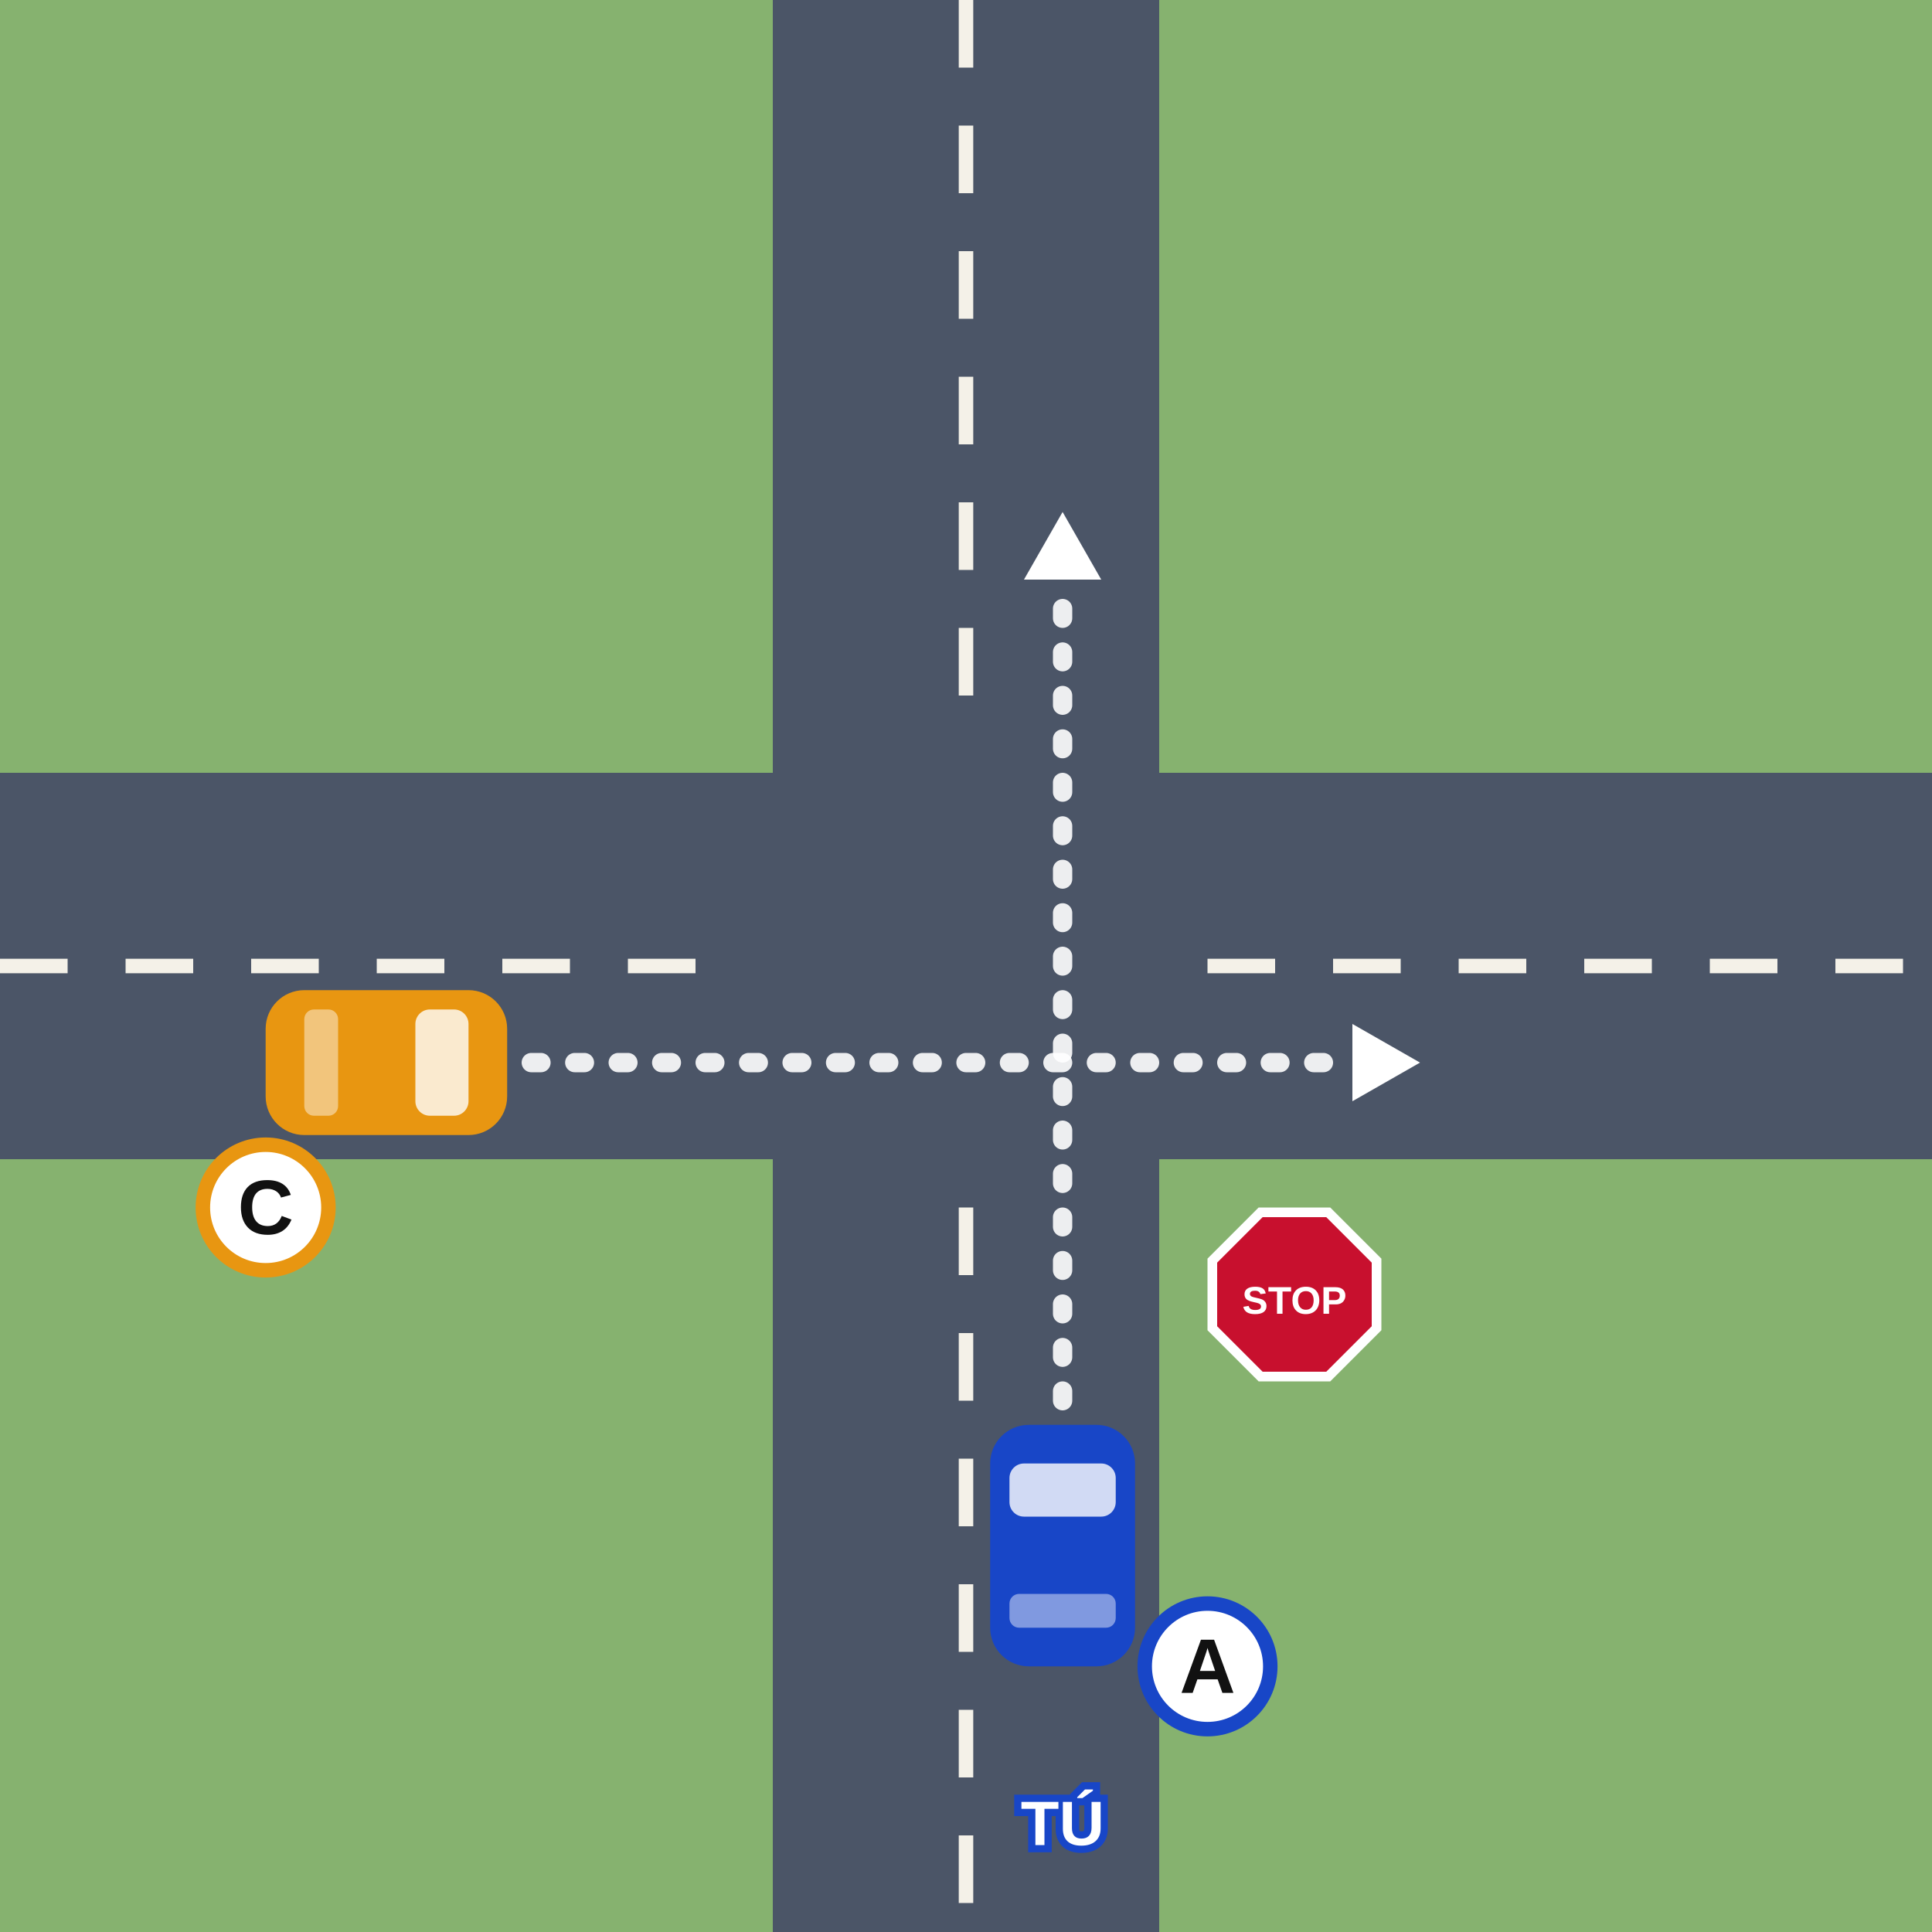
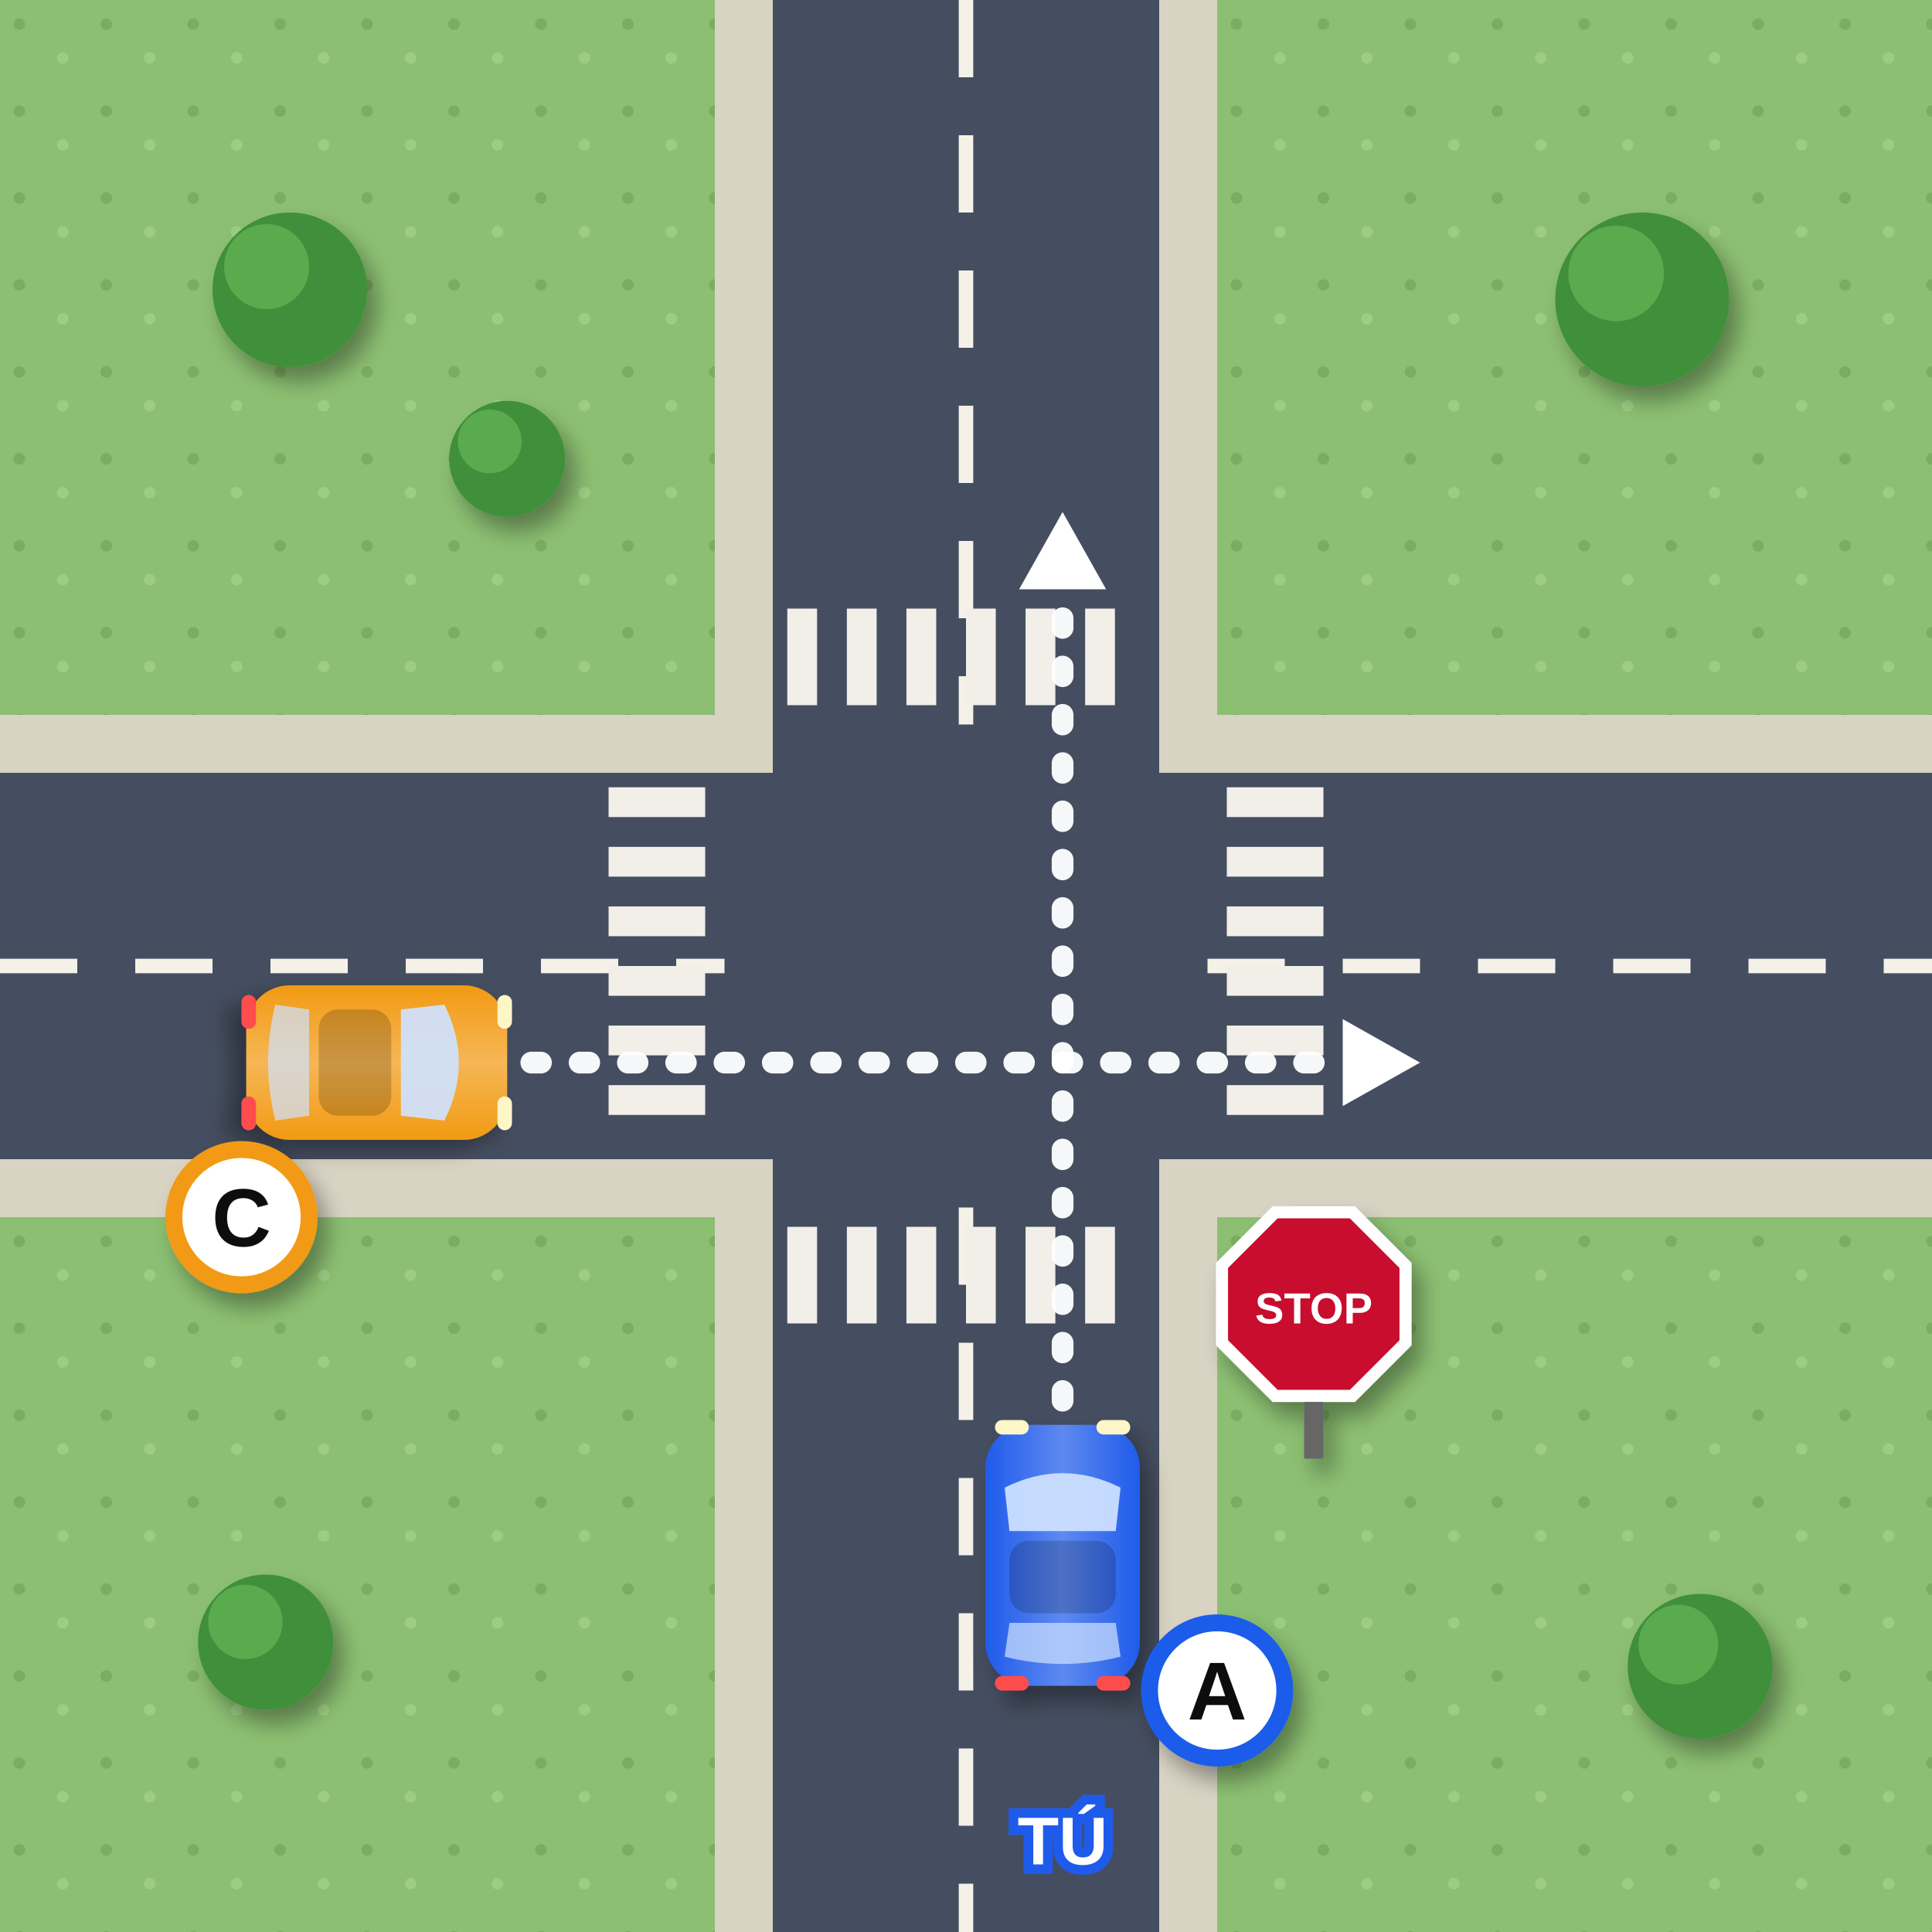
<svg xmlns="http://www.w3.org/2000/svg" viewBox="0 0 400 400" width="400" height="400">
-   <rect width="400" height="400" fill="#86b26f" />
-   <rect x="160" y="0" width="80" height="400" fill="#4b5567" />
-   <rect x="0" y="160" width="400" height="80" fill="#4b5567" />
-   <path d="M200 0V150M200 250V400M0 200H150M250 200H400" stroke="#f4f1e8" stroke-width="3" stroke-dasharray="14 12" />
-   <path d="M220 290V120" fill="none" stroke="#fff" stroke-width="4" stroke-dasharray="2 7" stroke-linecap="round" opacity=".9" />
-   <path transform="translate(220 115) rotate(0)" d="M0 -9 8 5H-8Z" fill="#fff" />
-   <path d="M110 220H280" fill="none" stroke="#fff" stroke-width="4" stroke-dasharray="2 7" stroke-linecap="round" opacity=".9" />
-   <path transform="translate(285 220) rotate(90)" d="M0 -9 8 5H-8Z" fill="#fff" />
-   <g transform="translate(220 320) rotate(0)">
-     <rect x="-15" y="-25" width="30" height="50" rx="8" fill="#1846c7" />
-     <rect x="-11" y="-17" width="22" height="11" rx="3" fill="rgba(255,255,255,.8)" />
-     <rect x="-11" y="10" width="22" height="7" rx="2" fill="rgba(255,255,255,.45)" />
+   <defs>
+     <filter id="sombra" x="-30%" y="-30%" width="160%" height="160%">
+       <feDropShadow dx="2" dy="3" stdDeviation="2.2" flood-color="#000" flood-opacity=".35" />
+     </filter>
+     <linearGradient id="brillo" x1="0" y1="0" x2="1" y2="0">
+       <stop offset="0" stop-color="#fff" stop-opacity=".0" />
+       <stop offset=".5" stop-color="#fff" stop-opacity=".28" />
+       <stop offset="1" stop-color="#fff" stop-opacity="0" />
+     </linearGradient>
+     <pattern id="cesped" width="18" height="18" patternUnits="userSpaceOnUse">
+       <rect width="18" height="18" fill="#8cbf72" />
+       <circle cx="4" cy="5" r="1.2" fill="#7aad60" />
+       <circle cx="13" cy="12" r="1.2" fill="#9ccd82" />
+     </pattern>
+   </defs>
+   <rect width="400" height="400" fill="url(#cesped)" />
+   <g filter="url(#sombra)">
+     <circle cx="60" cy="60" r="16" fill="#3f8f3a" />
+     <circle cx="55.2" cy="55.2" r="8.8" fill="#5aab4d" />
  </g>
-   <circle cx="250" cy="345" r="13" fill="#fff" stroke="#1846c7" stroke-width="3" />
-   <text x="250" y="350.5" font-family="Arial, sans-serif" font-weight="800" font-size="16" text-anchor="middle" fill="#111">A</text>
-   <g transform="translate(80 220) rotate(90)">
-     <rect x="-15" y="-25" width="30" height="50" rx="8" fill="#e89611" />
-     <rect x="-11" y="-17" width="22" height="11" rx="3" fill="rgba(255,255,255,.8)" />
-     <rect x="-11" y="10" width="22" height="7" rx="2" fill="rgba(255,255,255,.45)" />
+   <g filter="url(#sombra)">
+     <circle cx="105" cy="95" r="12" fill="#3f8f3a" />
+     <circle cx="101.4" cy="91.4" r="6.6" fill="#5aab4d" />
  </g>
-   <circle cx="55" cy="250" r="13" fill="#fff" stroke="#e89611" stroke-width="3" />
-   <text x="55" y="255.5" font-family="Arial, sans-serif" font-weight="800" font-size="16" text-anchor="middle" fill="#111">C</text>
-   <g transform="translate(268 268)">
-     <path d="M-7 -17h14l10 10v14l-10 10h-14l-10-10v-14Z" fill="#c8102e" stroke="#fff" stroke-width="2" />
-     <text y="4" font-family="Arial" font-weight="800" font-size="8" text-anchor="middle" fill="#fff">STOP</text>
+   <g filter="url(#sombra)">
+     <circle cx="340" cy="62" r="18" fill="#3f8f3a" />
+     <circle cx="334.6" cy="56.6" r="9.9" fill="#5aab4d" />
  </g>
-   <text x="220" y="382" font-family="Arial" font-weight="800" font-size="13" text-anchor="middle" fill="#fff" stroke="#1846c7" stroke-width="3" paint-order="stroke">TÚ</text>
+   <g filter="url(#sombra)">
+     <circle cx="352" cy="345" r="15" fill="#3f8f3a" />
+     <circle cx="347.5" cy="340.5" r="8.25" fill="#5aab4d" />
+   </g>
+   <g filter="url(#sombra)">
+     <circle cx="55" cy="340" r="14" fill="#3f8f3a" />
+     <circle cx="50.8" cy="335.8" r="7.7" fill="#5aab4d" />
+   </g>
+   <rect x="148" y="0" width="104" height="400" fill="#d9d3c4" />
+   <rect x="0" y="148" width="400" height="104" fill="#d9d3c4" />
+   <rect x="160" y="0" width="80" height="400" fill="#454e60" />
+   <rect x="0" y="160" width="400" height="80" fill="#454e60" />
+   <path d="M200 0V150M200 250V400M0 200H150M250 200H400" stroke="#f4f1e8" stroke-width="3" stroke-dasharray="16 12" />
+   <rect x="163" y="254" width="6.167" height="20" fill="#f1efe8" />
+   <rect x="175.333" y="254" width="6.167" height="20" fill="#f1efe8" />
+   <rect x="187.667" y="254" width="6.167" height="20" fill="#f1efe8" />
+   <rect x="200" y="254" width="6.167" height="20" fill="#f1efe8" />
+   <rect x="212.333" y="254" width="6.167" height="20" fill="#f1efe8" />
+   <rect x="224.667" y="254" width="6.167" height="20" fill="#f1efe8" />
+   <rect x="163" y="126" width="6.167" height="20" fill="#f1efe8" />
+   <rect x="175.333" y="126" width="6.167" height="20" fill="#f1efe8" />
+   <rect x="187.667" y="126" width="6.167" height="20" fill="#f1efe8" />
+   <rect x="200" y="126" width="6.167" height="20" fill="#f1efe8" />
+   <rect x="212.333" y="126" width="6.167" height="20" fill="#f1efe8" />
+   <rect x="224.667" y="126" width="6.167" height="20" fill="#f1efe8" />
+   <rect x="126" y="163" width="20" height="6.167" fill="#f1efe8" />
+   <rect x="126" y="175.333" width="20" height="6.167" fill="#f1efe8" />
+   <rect x="126" y="187.667" width="20" height="6.167" fill="#f1efe8" />
+   <rect x="126" y="200" width="20" height="6.167" fill="#f1efe8" />
+   <rect x="126" y="212.333" width="20" height="6.167" fill="#f1efe8" />
+   <rect x="126" y="224.667" width="20" height="6.167" fill="#f1efe8" />
+   <rect x="254" y="163" width="20" height="6.167" fill="#f1efe8" />
+   <rect x="254" y="175.333" width="20" height="6.167" fill="#f1efe8" />
+   <rect x="254" y="187.667" width="20" height="6.167" fill="#f1efe8" />
+   <rect x="254" y="200" width="20" height="6.167" fill="#f1efe8" />
+   <rect x="254" y="212.333" width="20" height="6.167" fill="#f1efe8" />
+   <rect x="254" y="224.667" width="20" height="6.167" fill="#f1efe8" />
+   <path d="M220 290V122" fill="none" stroke="#fff" stroke-width="4.5" stroke-dasharray="2 8" stroke-linecap="round" opacity=".95" />
+   <path transform="translate(220 116) rotate(0)" d="M0 -10 9 6H-9Z" fill="#fff" />
+   <path d="M110 220H278" fill="none" stroke="#fff" stroke-width="4.5" stroke-dasharray="2 8" stroke-linecap="round" opacity=".95" />
+   <path transform="translate(284 220) rotate(90)" d="M0 -10 9 6H-9Z" fill="#fff" />
+   <g transform="translate(220 322) rotate(0)" filter="url(#sombra)">
+     <rect x="-16" y="-27" width="32" height="54" rx="9" fill="#1f5bea" />
+     <rect x="-16" y="-27" width="32" height="54" rx="9" fill="url(#brillo)" />
+     <path d="M-12 -14Q0 -20 12 -14L11 -5H-11Z" fill="#cfe3ff" opacity=".92" />
+     <rect x="-11" y="-3" width="22" height="15" rx="4" fill="rgba(0,0,0,.18)" />
+     <path d="M-11 14H11L12 21Q0 24 -12 21Z" fill="#cfe3ff" opacity=".7" />
+     <rect x="-14" y="-28" width="7" height="3" rx="1.5" fill="#fff6c8" />
+     <rect x="7" y="-28" width="7" height="3" rx="1.5" fill="#fff6c8" />
+     <rect x="-14" y="25" width="7" height="3" rx="1.5" fill="#ff4d4d" />
+     <rect x="7" y="25" width="7" height="3" rx="1.5" fill="#ff4d4d" />
+   </g>
+   <g filter="url(#sombra)">
+     <circle cx="252" cy="350" r="14" fill="#fff" stroke="#1f5bea" stroke-width="3.5" />
+     <text x="252" y="356" font-family="Arial, sans-serif" font-weight="900" font-size="17" text-anchor="middle" fill="#111">A</text>
+   </g>
+   <g transform="translate(78 220) rotate(90)" filter="url(#sombra)">
+     <rect x="-16" y="-27" width="32" height="54" rx="9" fill="#f29a13" />
+     <rect x="-16" y="-27" width="32" height="54" rx="9" fill="url(#brillo)" />
+     <path d="M-12 -14Q0 -20 12 -14L11 -5H-11Z" fill="#cfe3ff" opacity=".92" />
+     <rect x="-11" y="-3" width="22" height="15" rx="4" fill="rgba(0,0,0,.18)" />
+     <path d="M-11 14H11L12 21Q0 24 -12 21Z" fill="#cfe3ff" opacity=".7" />
+     <rect x="-14" y="-28" width="7" height="3" rx="1.5" fill="#fff6c8" />
+     <rect x="7" y="-28" width="7" height="3" rx="1.5" fill="#fff6c8" />
+     <rect x="-14" y="25" width="7" height="3" rx="1.5" fill="#ff4d4d" />
+     <rect x="7" y="25" width="7" height="3" rx="1.5" fill="#ff4d4d" />
+   </g>
+   <g filter="url(#sombra)">
+     <circle cx="50" cy="252" r="14" fill="#fff" stroke="#f29a13" stroke-width="3.5" />
+     <text x="50" y="258" font-family="Arial, sans-serif" font-weight="900" font-size="17" text-anchor="middle" fill="#111">C</text>
+   </g>
+   <g filter="url(#sombra)">
+     <rect x="270" y="280" width="4" height="22" fill="#666" />
+     <g transform="translate(272 270)">
+       <path d="M-8 -19h16l11 11v16l-11 11h-16l-11-11v-16Z" fill="#c8102e" stroke="#fff" stroke-width="2.5" />
+       <text y="4" font-family="Arial" font-weight="900" font-size="9" text-anchor="middle" fill="#fff">STOP</text>
+     </g>
+   </g>
+   <text x="220" y="386" font-family="Arial" font-weight="900" font-size="14" text-anchor="middle" fill="#fff" stroke="#1f5bea" stroke-width="4" paint-order="stroke">TÚ</text>
</svg>
